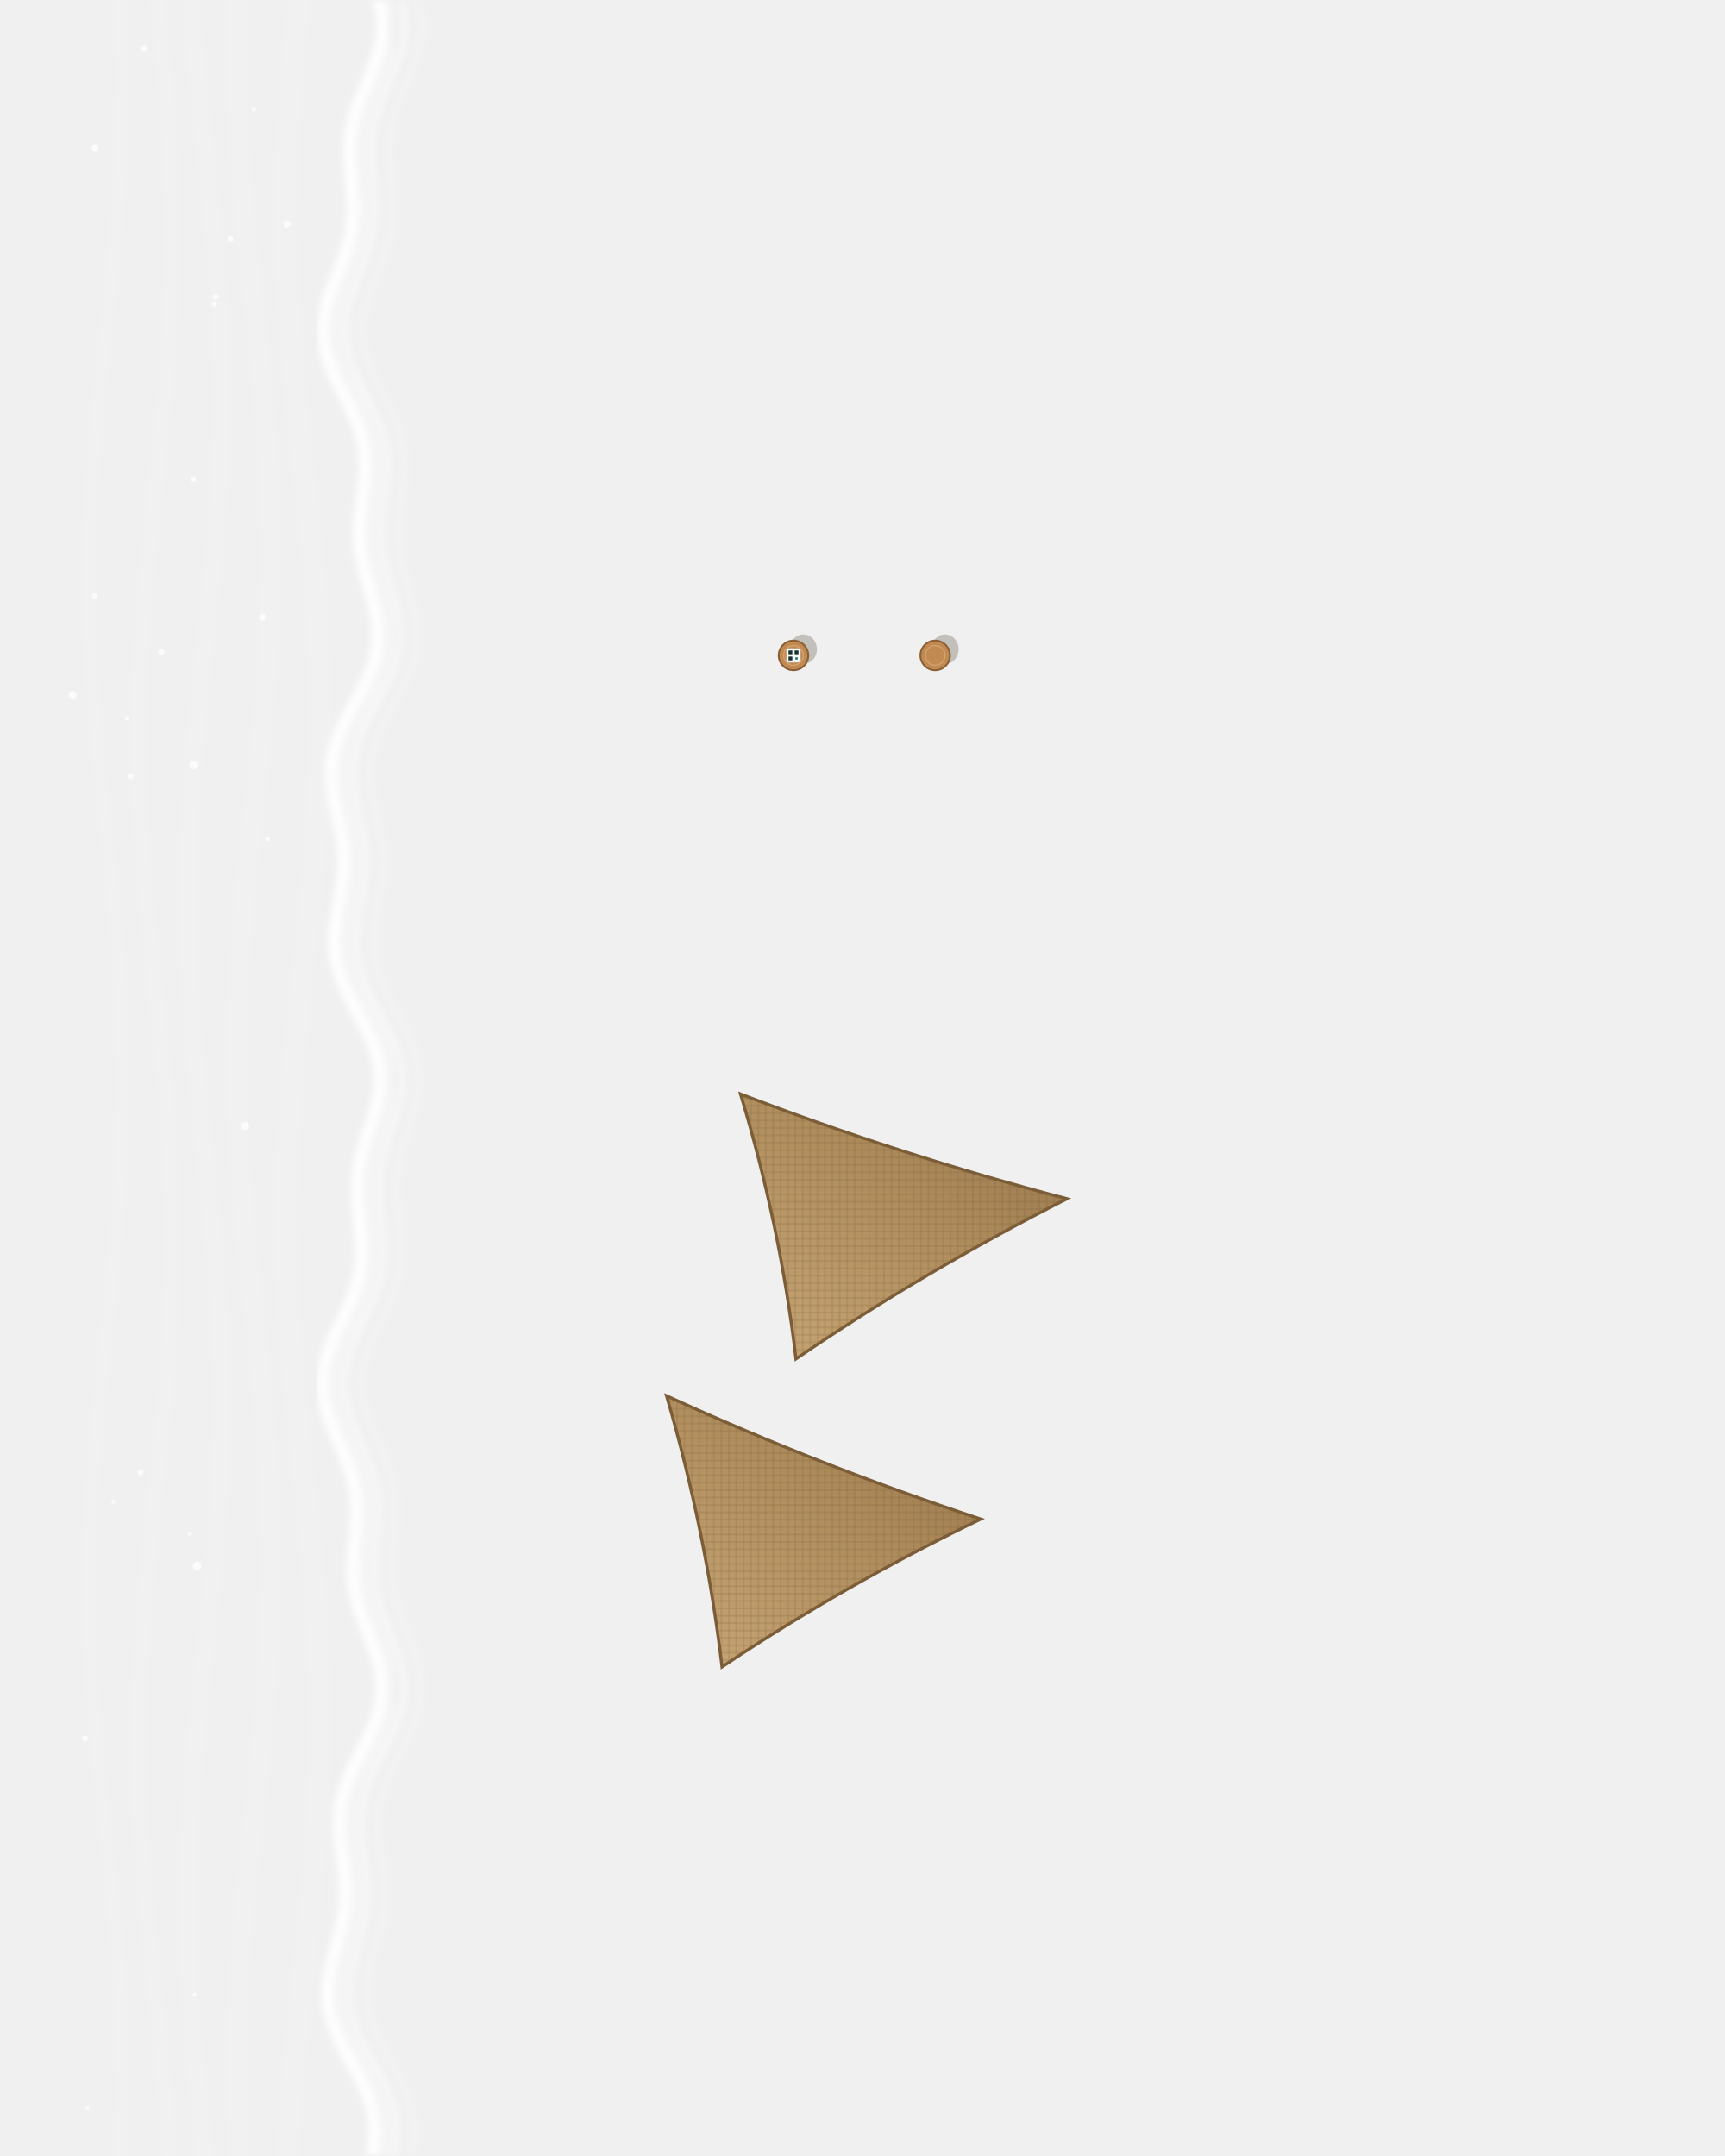
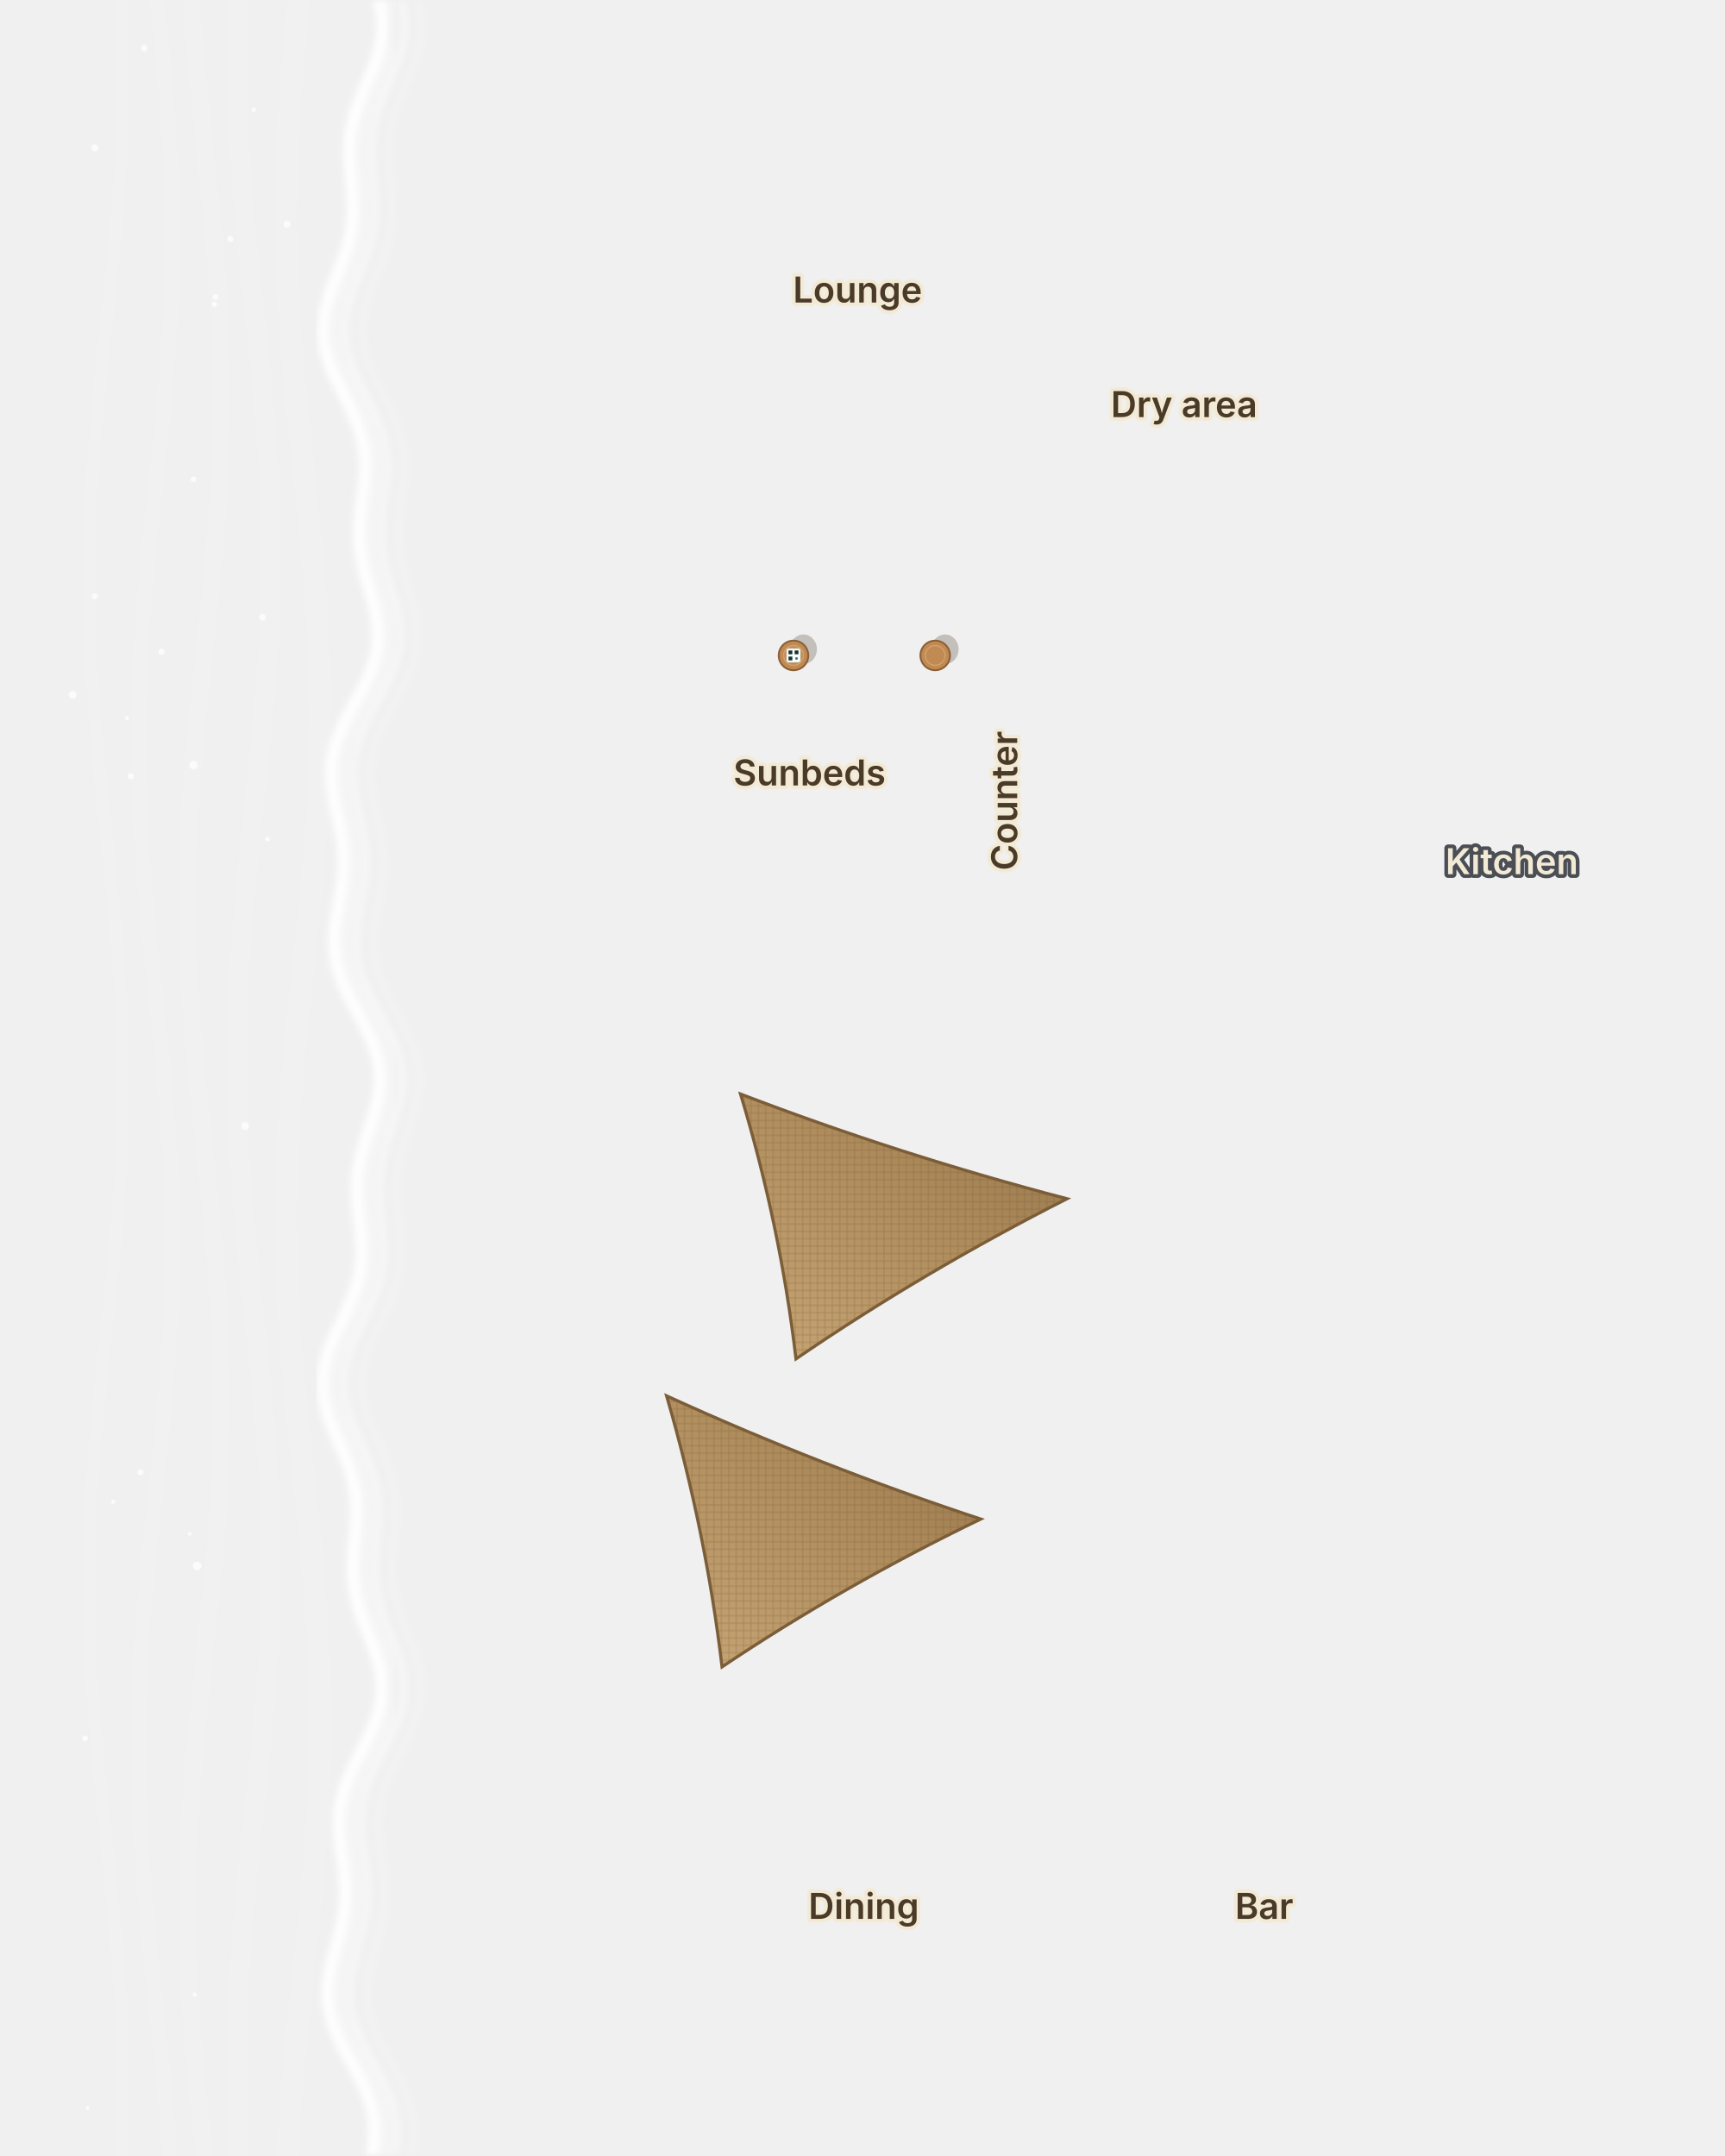
<svg xmlns="http://www.w3.org/2000/svg" viewBox="-26 100 1400 1750" font-family="Inter,system-ui,sans-serif">
  <style>
.bs-band{animation:bs-sway 11s ease-in-out infinite}
.bs-b2{animation-duration:13s;animation-delay:-3s}.bs-b3{animation-duration:15s;animation-delay:-6s}.bs-b4{animation-duration:12s;animation-delay:-8s}.bs-b5{animation-duration:14s;animation-delay:-1.5s}
@keyframes bs-sway{0%,100%{transform:translateY(-9px);opacity:.04}50%{transform:translateY(9px);opacity:.1}}
.bs-foam{animation:bs-lap 6s ease-in-out infinite}
.bs-f2{animation-duration:5s;animation-delay:-1.2s}.bs-f3{animation-duration:7s;animation-delay:-2.5s}.bs-f4{animation-duration:8s;animation-delay:-3.6s}
@keyframes bs-lap{0%,100%{transform:translateY(-14px);opacity:.55}50%{transform:translateY(12px);opacity:1}}
.bs-sp{animation:bs-tw 3.4s ease-in-out infinite}
@keyframes bs-tw{0%,100%{opacity:.15}50%{opacity:.85}}
@media (prefers-reduced-motion:reduce){.bs-foam,.bs-sp,.bs-band{animation:none}}
</style>
  <defs>
    <filter id="bs-soft">
      <feGaussianBlur stdDeviation="3" />
    </filter>
    <pattern id="bs-burlap" width="6" height="6" patternUnits="userSpaceOnUse">
      <path d="M0 1.5H6M1.5 0V6" stroke="#6e5333" stroke-width=".6" opacity=".35" />
    </pattern>
    <linearGradient id="bs-sail" x1="0" y1="0" x2="1" y2="1">
      <stop offset="0" stop-color="#c8a676" />
      <stop offset=".6" stop-color="#ad8a5a" />
      <stop offset="1" stop-color="#94744a" />
    </linearGradient>
  </defs>
  <g transform="translate(0 2000) rotate(-90)">
    <path class="bs-band bs-b1" d="M0 60L0 60.0L40 64.2L80 68.1L120 71.2L160 73.2L200 74.0L240 73.5L280 71.7L320 68.8L360 65.1L400 60.9L440 56.6L480 52.7L520 49.4L560 47.1L600 46.1L640 46.3L680 47.8L720 50.5L760 54.1L800 58.2L840 62.5L880 66.5L920 70.0L960 72.5L1000 73.8L1040 73.9L1080 72.6L1120 70.1L1160 66.7L1200 62.7L1240 58.4L1280 54.3L1320 50.7L1360 47.9L1400 46.4L1440 46.0L1480 47.0L1520 49.3L1560 52.5L1600 56.4L1640 60.7L1680 64.9L1720 68.6L1760 71.6L1800 73.4L1840 74.0L1880 73.3L1920 71.3L1960 68.3L2000 64.4" fill="none" stroke="#fff" stroke-width="10" opacity=".06" />
    <path class="bs-band bs-b2" d="M0 100L0 111.8L40 113.5L80 114.0L120 113.1L160 111.1L200 107.9L240 104.1L280 99.8L320 95.6L360 91.8L400 88.7L440 86.7L480 86.0L520 86.6L560 88.4L600 91.3L640 95.1L680 99.3L720 103.5L760 107.5L800 110.7L840 112.9L880 113.9L920 113.7L960 112.1L1000 109.4L1040 105.8L1080 101.6L1120 97.3L1160 93.3L1200 89.9L1240 87.4L1280 86.2L1320 86.2L1360 87.5L1400 90.0L1440 93.4L1480 97.5L1520 101.8L1560 105.9L1600 109.5L1640 112.1L1680 113.7L1720 113.9L1760 112.9L1800 110.6L1840 107.4L1880 103.4L1920 99.1L1960 95.0L2000 91.2" fill="none" stroke="#fff" stroke-width="12" opacity=".06" />
    <path class="bs-band bs-b3" d="M0 140L0 152.7L40 150.4L80 147.0L120 143.0L160 138.8L200 134.6L240 130.9L280 128.1L320 126.4L360 126.0L400 126.9L440 129.0L480 132.2L520 136.1L560 140.3L600 144.6L640 148.4L680 151.4L720 153.3L760 154.0L800 153.4L840 151.5L880 148.5L920 144.8L960 140.6L1000 136.3L1040 132.4L1080 129.2L1120 127.0L1160 126.0L1200 126.4L1240 128.0L1280 130.8L1320 134.4L1360 138.5L1400 142.8L1440 146.8L1480 150.2L1520 152.6L1560 153.9L1600 153.8L1640 152.4L1680 149.9L1720 146.4L1760 142.4L1800 138.1L1840 134.0L1880 130.4L1920 127.8L1960 126.3L2000 126.1" fill="none" stroke="#fff" stroke-width="14" opacity=".06" />
    <path class="bs-band bs-b4" d="M0 180L0 182.0L40 177.7L80 173.6L120 170.1L160 167.6L200 166.2L240 166.1L280 167.3L320 169.7L360 173.1L400 177.1L440 181.4L480 185.6L520 189.2L560 192.0L600 193.6L640 194.0L680 193.0L720 190.8L760 187.7L800 183.7L840 179.5L880 175.3L920 171.5L960 168.5L1000 166.6L1040 166.0L1080 166.7L1120 168.6L1160 171.6L1200 175.4L1240 179.6L1280 183.9L1320 187.8L1360 190.9L1400 193.1L1440 194.0L1480 193.6L1520 191.9L1560 189.1L1600 185.5L1640 181.3L1680 177.0L1720 173.0L1760 169.7L1800 167.3L1840 166.1L1880 166.2L1920 167.7L1960 170.2L2000 173.7" fill="none" stroke="#fff" stroke-width="16" opacity=".06" />
    <path class="bs-band bs-b5" d="M0 220L0 209.4L40 207.1L80 206.1L120 206.3L160 207.8L200 210.5L240 214.1L280 218.2L320 222.5L360 226.5L400 230.0L440 232.5L480 233.8L520 233.9L560 232.6L600 230.1L640 226.7L680 222.7L720 218.4L760 214.3L800 210.7L840 207.9L880 206.4L920 206.0L960 207.0L1000 209.3L1040 212.5L1080 216.4L1120 220.7L1160 224.9L1200 228.6L1240 231.6L1280 233.4L1320 234.0L1360 233.3L1400 231.3L1440 228.3L1480 224.4L1520 220.2L1560 216.0L1600 212.1L1640 209.0L1680 206.9L1720 206.0L1760 206.5L1800 208.2L1840 211.0L1880 214.7L1920 218.9L1960 223.2L2000 227.1" fill="none" stroke="#fff" stroke-width="18" opacity=".06" />
    <path class="bs-foam bs-f1" d="M0 273.6L0 273.6L16 278.6L32 280.4L48 279.3L64 276.6L80 274.0L96 272.8L112 273.8L128 276.8L144 280.6L160 283.5L176 283.9L192 280.9L208 274.7L224 266.2L240 257.4L256 250.3L272 246.2L288 245.7L304 248.4L320 252.7L336 257.0L352 259.7L368 260.2L384 258.8L400 256.4L416 254.9L432 255.6L448 259.3L464 265.9L480 274.0L496 282.0L512 287.8L528 290.1L544 288.7L560 284.1L576 277.9L592 271.9L608 267.8L624 266.1L640 266.7L656 268.3L672 269.4L688 268.5L704 264.9L720 259.0L736 252.0L752 245.6L768 241.7L784 241.5L800 245.1L816 251.6L832 259.4L848 266.5L864 271.5L880 273.5L896 273.0L912 271.2L928 269.7L944 269.8L960 272.4L976 277.0L992 282.4L1008 286.8L1024 288.6L1040 286.8L1056 281.3L1072 273.4L1088 264.7L1104 257.2L1120 252.4L1136 250.9L1152 252.3L1168 255.2L1184 257.9L1200 259.1L1216 258.0L1232 255.1L1248 251.5L1264 248.9L1280 248.8L1296 252.2L1312 258.7L1328 267.2L1344 275.9L1360 282.8L1376 286.5L1392 286.5L1408 283.6L1424 279.0L1440 274.6L1456 271.9L1472 271.4L1488 272.9L1504 275.1L1520 276.5L1536 275.5L1552 271.5L1568 264.8L1584 256.7L1600 249.0L1616 243.5L1632 241.6L1648 243.6L1664 248.5L1680 254.9L1696 260.9L1712 265.0L1728 266.5L1744 265.9L1760 264.3L1776 263.3L1792 264.3L1808 268.0L1824 274.0L1840 280.9L1856 287.0L1872 290.4L1888 290.2L1904 286.1L1920 279.3L1936 271.4L1952 264.3L1968 259.6L1984 257.8L2000 258.4" fill="none" stroke="#fff" stroke-width="16" opacity="0.35" filter="url(#bs-soft)" stroke-linecap="round" />
    <path class="bs-foam bs-f2" d="M0 267.6L0 267.6L16 272.6L32 274.4L48 273.3L64 270.6L80 268.0L96 266.8L112 267.8L128 270.8L144 274.6L160 277.5L176 277.9L192 274.9L208 268.7L224 260.2L240 251.4L256 244.3L272 240.2L288 239.7L304 242.4L320 246.7L336 251.0L352 253.7L368 254.2L384 252.8L400 250.4L416 248.9L432 249.6L448 253.3L464 259.9L480 268.0L496 276.0L512 281.8L528 284.1L544 282.7L560 278.1L576 271.9L592 265.9L608 261.8L624 260.1L640 260.7L656 262.3L672 263.4L688 262.5L704 258.9L720 253.0L736 246.0L752 239.6L768 235.7L784 235.5L800 239.1L816 245.6L832 253.4L848 260.5L864 265.5L880 267.5L896 267.0L912 265.2L928 263.7L944 263.8L960 266.4L976 271.0L992 276.4L1008 280.8L1024 282.6L1040 280.8L1056 275.3L1072 267.4L1088 258.7L1104 251.2L1120 246.4L1136 244.9L1152 246.3L1168 249.2L1184 251.9L1200 253.1L1216 252.0L1232 249.1L1248 245.5L1264 242.9L1280 242.8L1296 246.2L1312 252.7L1328 261.2L1344 269.9L1360 276.8L1376 280.5L1392 280.5L1408 277.6L1424 273.0L1440 268.6L1456 265.9L1472 265.4L1488 266.9L1504 269.1L1520 270.5L1536 269.5L1552 265.5L1568 258.8L1584 250.7L1600 243.0L1616 237.5L1632 235.6L1648 237.6L1664 242.5L1680 248.9L1696 254.9L1712 259.0L1728 260.5L1744 259.9L1760 258.3L1776 257.3L1792 258.3L1808 262.0L1824 268.0L1840 274.9L1856 281.0L1872 284.4L1888 284.2L1904 280.1L1920 273.3L1936 265.4L1952 258.3L1968 253.6L1984 251.8L2000 252.4" fill="none" stroke="#fff" stroke-width="9" opacity="0.95" filter="url(#bs-soft)" stroke-linecap="round" />
    <path class="bs-foam bs-f3" d="M0 285.6L0 285.6L16 290.6L32 292.4L48 291.3L64 288.6L80 286.0L96 284.8L112 285.8L128 288.8L144 292.6L160 295.5L176 295.9L192 292.9L208 286.7L224 278.2L240 269.4L256 262.3L272 258.2L288 257.7L304 260.4L320 264.7L336 269.0L352 271.7L368 272.2L384 270.8L400 268.4L416 266.9L432 267.6L448 271.3L464 277.9L480 286.0L496 294.0L512 299.8L528 302.1L544 300.7L560 296.1L576 289.9L592 283.9L608 279.8L624 278.1L640 278.7L656 280.3L672 281.4L688 280.5L704 276.9L720 271.0L736 264.0L752 257.6L768 253.7L784 253.5L800 257.1L816 263.6L832 271.4L848 278.5L864 283.5L880 285.5L896 285.0L912 283.2L928 281.7L944 281.8L960 284.4L976 289.0L992 294.4L1008 298.8L1024 300.6L1040 298.8L1056 293.3L1072 285.4L1088 276.7L1104 269.2L1120 264.4L1136 262.9L1152 264.3L1168 267.2L1184 269.9L1200 271.1L1216 270.0L1232 267.1L1248 263.5L1264 260.9L1280 260.8L1296 264.2L1312 270.7L1328 279.2L1344 287.9L1360 294.8L1376 298.5L1392 298.5L1408 295.6L1424 291.0L1440 286.6L1456 283.9L1472 283.4L1488 284.9L1504 287.1L1520 288.5L1536 287.5L1552 283.5L1568 276.8L1584 268.7L1600 261.0L1616 255.5L1632 253.6L1648 255.6L1664 260.5L1680 266.9L1696 272.9L1712 277.0L1728 278.5L1744 277.9L1760 276.3L1776 275.3L1792 276.3L1808 280.0L1824 286.0L1840 292.9L1856 299.0L1872 302.4L1888 302.2L1904 298.1L1920 291.3L1936 283.4L1952 276.3L1968 271.6L1984 269.8L2000 270.4" fill="none" stroke="#fff" stroke-width="5" opacity="0.55" filter="url(#bs-soft)" stroke-linecap="round" />
    <path class="bs-foam bs-f4" d="M0 299.6L0 299.6L16 304.6L32 306.4L48 305.3L64 302.6L80 300.0L96 298.8L112 299.8L128 302.8L144 306.6L160 309.5L176 309.9L192 306.9L208 300.7L224 292.2L240 283.4L256 276.3L272 272.2L288 271.7L304 274.4L320 278.7L336 283.0L352 285.7L368 286.2L384 284.8L400 282.4L416 280.9L432 281.6L448 285.3L464 291.9L480 300.0L496 308.0L512 313.8L528 316.1L544 314.7L560 310.1L576 303.9L592 297.9L608 293.8L624 292.1L640 292.7L656 294.3L672 295.4L688 294.5L704 290.9L720 285.0L736 278.0L752 271.6L768 267.7L784 267.5L800 271.1L816 277.6L832 285.4L848 292.5L864 297.5L880 299.5L896 299.0L912 297.2L928 295.7L944 295.8L960 298.4L976 303.0L992 308.4L1008 312.8L1024 314.6L1040 312.8L1056 307.3L1072 299.4L1088 290.7L1104 283.2L1120 278.4L1136 276.9L1152 278.3L1168 281.2L1184 283.9L1200 285.1L1216 284.0L1232 281.1L1248 277.5L1264 274.9L1280 274.8L1296 278.2L1312 284.7L1328 293.2L1344 301.9L1360 308.8L1376 312.5L1392 312.5L1408 309.6L1424 305.0L1440 300.6L1456 297.9L1472 297.4L1488 298.9L1504 301.1L1520 302.5L1536 301.5L1552 297.5L1568 290.8L1584 282.7L1600 275.0L1616 269.5L1632 267.6L1648 269.6L1664 274.5L1680 280.9L1696 286.9L1712 291.0L1728 292.5L1744 291.9L1760 290.3L1776 289.3L1792 290.3L1808 294.0L1824 300.0L1840 306.9L1856 313.0L1872 316.4L1888 316.2L1904 312.1L1920 305.3L1936 297.4L1952 290.3L1968 285.6L1984 283.8L2000 284.4" fill="none" stroke="#fff" stroke-width="3" opacity="0.35" filter="url(#bs-soft)" stroke-linecap="round" />
    <circle class="bs-sp" style="animation-delay:1.9s" cx="986" cy="173" r="3.2" fill="#fff" opacity=".7" />
    <circle class="bs-sp" style="animation-delay:1.5s" cx="1659" cy="149" r="2.4" fill="#fff" opacity=".7" />
    <circle class="bs-sp" style="animation-delay:0.6s" cx="1811" cy="180" r="1.9" fill="#fff" opacity=".7" />
    <circle class="bs-sp" style="animation-delay:3.5s" cx="1706" cy="161" r="2.5" fill="#fff" opacity=".7" />
    <circle class="bs-sp" style="animation-delay:0.0s" cx="1317" cy="77" r="1.7" fill="#fff" opacity=".7" />
    <circle class="bs-sp" style="animation-delay:2.0s" cx="681" cy="66" r="1.7" fill="#fff" opacity=".7" />
    <circle class="bs-sp" style="animation-delay:3.6s" cx="1718" cy="207" r="2.8" fill="#fff" opacity=".7" />
    <circle class="bs-sp" style="animation-delay:0.3s" cx="1279" cy="131" r="3.4" fill="#fff" opacity=".7" />
    <circle class="bs-sp" style="animation-delay:2.2s" cx="1399" cy="187" r="2.8" fill="#fff" opacity=".7" />
    <circle class="bs-sp" style="animation-delay:2.5s" cx="1336" cy="33" r="3.2" fill="#fff" opacity=".7" />
    <circle class="bs-sp" style="animation-delay:0.2s" cx="189" cy="45" r="1.6" fill="#fff" opacity=".7" />
    <circle class="bs-sp" style="animation-delay:1.5s" cx="1861" cy="91" r="2.7" fill="#fff" opacity=".7" />
    <circle class="bs-sp" style="animation-delay:2.8s" cx="1653" cy="148" r="2.2" fill="#fff" opacity=".7" />
    <circle class="bs-sp" style="animation-delay:1.8s" cx="1270" cy="80" r="2.5" fill="#fff" opacity=".7" />
    <circle class="bs-sp" style="animation-delay:2.9s" cx="1371" cy="105" r="2.5" fill="#fff" opacity=".7" />
    <circle class="bs-sp" style="animation-delay:0.6s" cx="1416" cy="51" r="2.4" fill="#fff" opacity=".7" />
    <circle class="bs-sp" style="animation-delay:1.0s" cx="629" cy="134" r="3.5" fill="#fff" opacity=".7" />
    <circle class="bs-sp" style="animation-delay:0.4s" cx="1780" cy="51" r="2.9" fill="#fff" opacity=".7" />
    <circle class="bs-sp" style="animation-delay:2.0s" cx="705" cy="88" r="2.5" fill="#fff" opacity=".7" />
    <circle class="bs-sp" style="animation-delay:3.7s" cx="120" cy="47" r="2.6" fill="#fff" opacity=".7" />
    <circle class="bs-sp" style="animation-delay:2.4s" cx="281" cy="132" r="1.7" fill="#fff" opacity=".7" />
    <circle class="bs-sp" style="animation-delay:3.1s" cx="655" cy="128" r="1.6" fill="#fff" opacity=".7" />
    <circle class="bs-sp" style="animation-delay:1.5s" cx="94" cy="205" r="1.5" fill="#fff" opacity=".7" />
    <circle class="bs-sp" style="animation-delay:3.0s" cx="489" cy="43" r="2.4" fill="#fff" opacity=".7" />
    <circle class="bs-sp" style="animation-delay:0.4s" cx="1511" cy="131" r="2.3" fill="#fff" opacity=".7" />
    <circle class="bs-sp" style="animation-delay:1.2s" cx="1219" cy="191" r="1.9" fill="#fff" opacity=".7" />
    <g id="bs-restaurant-all" transform="translate(107 0)">
      <path d="M440 560Q550.4 546.8 660 515Q603.2 639.2 560 770Q506.4 659.0 440 560Z" fill="url(#bs-sail)">
        <animate attributeName="d" values="M440 560Q550.4 546.8 660 515Q603.2 639.2 560 770Q506.4 659.0 440 560Z;M440 560Q550.8 555.3 660 515Q599.8 637.5 560 770Q512.8 653.0 440 560Z;M440 560Q550.4 546.8 660 515Q603.2 639.2 560 770Q506.4 659.0 440 560Z;M440 560Q550.1 539.8 660 515Q605.5 640.3 560 770Q502.1 663.0 440 560Z;M440 560Q550.4 546.8 660 515Q603.2 639.2 560 770Q506.4 659.0 440 560Z" keyTimes="0;.25;.5;.75;1" calcMode="spline" keySplines=".45 0 .55 1;.45 0 .55 1;.45 0 .55 1;.45 0 .55 1" dur="6.5s" begin="0s" repeatCount="indefinite" />
      </path>
      <path d="M440 560Q550.4 546.8 660 515Q603.2 639.2 560 770Q506.4 659.0 440 560Z" fill="url(#bs-burlap)">
        <animate attributeName="d" values="M440 560Q550.4 546.8 660 515Q603.2 639.2 560 770Q506.4 659.0 440 560Z;M440 560Q550.8 555.3 660 515Q599.8 637.5 560 770Q512.8 653.0 440 560Z;M440 560Q550.4 546.8 660 515Q603.2 639.2 560 770Q506.4 659.0 440 560Z;M440 560Q550.1 539.8 660 515Q605.5 640.3 560 770Q502.1 663.0 440 560Z;M440 560Q550.4 546.8 660 515Q603.2 639.2 560 770Q506.4 659.0 440 560Z" keyTimes="0;.25;.5;.75;1" calcMode="spline" keySplines=".45 0 .55 1;.45 0 .55 1;.45 0 .55 1;.45 0 .55 1" dur="6.5s" begin="0s" repeatCount="indefinite" />
      </path>
      <path d="M440 560Q550.4 546.8 660 515Q603.2 639.2 560 770Q506.4 659.0 440 560Z" fill="none" stroke="#7b5d38" stroke-width="2.5">
        <animate attributeName="d" values="M440 560Q550.4 546.8 660 515Q603.2 639.2 560 770Q506.4 659.0 440 560Z;M440 560Q550.8 555.3 660 515Q599.8 637.5 560 770Q512.8 653.0 440 560Z;M440 560Q550.4 546.8 660 515Q603.2 639.2 560 770Q506.4 659.0 440 560Z;M440 560Q550.1 539.8 660 515Q605.5 640.3 560 770Q502.1 663.0 440 560Z;M440 560Q550.4 546.8 660 515Q603.2 639.2 560 770Q506.4 659.0 440 560Z" keyTimes="0;.25;.5;.75;1" calcMode="spline" keySplines=".45 0 .55 1;.45 0 .55 1;.45 0 .55 1;.45 0 .55 1" dur="6.5s" begin="0s" repeatCount="indefinite" />
      </path>
      <path d="M690 620Q798.4 607.2 905 575Q855.6 704.0 820 840Q761.0 723.8 690 620Z" fill="url(#bs-sail)">
        <animate attributeName="d" values="M690 620Q798.4 607.2 905 575Q855.6 704.0 820 840Q761.0 723.8 690 620Z;M690 620Q799.2 616.1 905 575Q852.1 702.2 820 840Q767.0 717.6 690 620Z;M690 620Q798.4 607.2 905 575Q855.6 704.0 820 840Q761.0 723.8 690 620Z;M690 620Q797.7 599.9 905 575Q857.9 705.2 820 840Q757.0 727.9 690 620Z;M690 620Q798.4 607.2 905 575Q855.6 704.0 820 840Q761.0 723.8 690 620Z" keyTimes="0;.25;.5;.75;1" calcMode="spline" keySplines=".45 0 .55 1;.45 0 .55 1;.45 0 .55 1;.45 0 .55 1" dur="8s" begin="-2.7s" repeatCount="indefinite" />
      </path>
      <path d="M690 620Q798.4 607.2 905 575Q855.6 704.0 820 840Q761.0 723.8 690 620Z" fill="url(#bs-burlap)">
        <animate attributeName="d" values="M690 620Q798.4 607.2 905 575Q855.6 704.0 820 840Q761.0 723.8 690 620Z;M690 620Q799.2 616.1 905 575Q852.1 702.2 820 840Q767.0 717.6 690 620Z;M690 620Q798.4 607.2 905 575Q855.6 704.0 820 840Q761.0 723.8 690 620Z;M690 620Q797.7 599.9 905 575Q857.9 705.2 820 840Q757.0 727.9 690 620Z;M690 620Q798.4 607.2 905 575Q855.6 704.0 820 840Q761.0 723.8 690 620Z" keyTimes="0;.25;.5;.75;1" calcMode="spline" keySplines=".45 0 .55 1;.45 0 .55 1;.45 0 .55 1;.45 0 .55 1" dur="8s" begin="-2.7s" repeatCount="indefinite" />
      </path>
      <path d="M690 620Q798.4 607.2 905 575Q855.6 704.0 820 840Q761.0 723.8 690 620Z" fill="none" stroke="#7b5d38" stroke-width="2.5">
        <animate attributeName="d" values="M690 620Q798.4 607.2 905 575Q855.6 704.0 820 840Q761.0 723.8 690 620Z;M690 620Q799.2 616.1 905 575Q852.1 702.2 820 840Q767.0 717.6 690 620Z;M690 620Q798.4 607.2 905 575Q855.6 704.0 820 840Q761.0 723.8 690 620Z;M690 620Q797.7 599.9 905 575Q857.9 705.2 820 840Q757.0 727.9 690 620Z;M690 620Q798.4 607.2 905 575Q855.6 704.0 820 840Q761.0 723.8 690 620Z" keyTimes="0;.25;.5;.75;1" calcMode="spline" keySplines=".45 0 .55 1;.45 0 .55 1;.45 0 .55 1;.45 0 .55 1" dur="8s" begin="-2.7s" repeatCount="indefinite" />
      </path>
      <g id="bs-sunbed-tables">
        <ellipse cx="1266" cy="626" rx="12" ry="11" fill="#3b2c16" opacity=".25" />
        <circle cx="1261" cy="618" r="12" fill="#c08a52" stroke="#8c5f36" stroke-width="1.5" />
        <circle cx="1261" cy="618" r="8" fill="none" stroke="#d9a873" stroke-width="1" opacity=".8" />
        <g transform="translate(1261 618) rotate(90) scale(.62)">
          <rect x="-9" y="-9" width="18" height="18" rx="2.5" fill="#fff" stroke="#c9d4d2" stroke-width=".8" />
          <rect x="-6.5" y="-6.5" width="5" height="5" fill="#16302d" />
          <rect x="1.5" y="-6.5" width="5" height="5" fill="#16302d" />
          <rect x="-6.5" y="1.5" width="5" height="5" fill="#16302d" />
          <rect x="2.5" y="2.5" width="3" height="3" fill="#0F766E" />
        </g>
        <ellipse cx="1266" cy="741" rx="12" ry="11" fill="#3b2c16" opacity=".25" />
        <circle cx="1261" cy="733" r="12" fill="#c08a52" stroke="#8c5f36" stroke-width="1.5" />
        <circle cx="1261" cy="733" r="8" fill="none" stroke="#d9a873" stroke-width="1" opacity=".8" />
      </g>
      <g id="bs-ops-flow">
        <circle cx="885" cy="700" r="40" fill="none" stroke="#0F766E" stroke-width="6" opacity="0">
          <animate attributeName="r" values="40;40;84;84" keyTimes="0;0.003;0.033;1" begin="0s" dur="36s" repeatCount="indefinite" />
          <animate attributeName="opacity" values="0;.9;0;0" keyTimes="0;0.003;0.033;1" begin="0s" dur="36s" repeatCount="indefinite" />
        </circle>
        <g transform="translate(963 700) rotate(90) scale(1.7)" opacity="0">
          <animate attributeName="opacity" values="0;1;1;0;0" keyTimes="0;0.007;0.035;0.043;1" begin="0s" dur="36s" repeatCount="indefinite" />
          <rect x="-14" y="-24" width="28" height="48" rx="7" fill="#16302d" />
          <rect x="-11" y="-19" width="22" height="36" rx="3" fill="#ccfbf1" />
          <rect x="-6" y="-8" width="12" height="12" rx="1.5" fill="#fff" stroke="#0F766E" stroke-width="1.2" />
          <rect x="-10" y="-16" width="20" height="2.2" fill="#0F766E">
            <animate attributeName="y" values="-16;12;-16" dur=".7s" repeatCount="indefinite" />
          </rect>
        </g>
        <g opacity="0">
          <animateMotion path="M885 700Q1102 706 1140 833" keyPoints="0;0;1;1" keyTimes="0;0.037;0.09;1" calcMode="spline" keySplines="0 0 1 1;.42 0 .58 1;0 0 1 1" begin="0s" dur="36s" repeatCount="indefinite" />
          <animate attributeName="opacity" values="0;0;1;1;0;0" keyTimes="0;0.032;0.039;0.086;0.094;1" calcMode="spline" keySplines=".4 0 .6 1;.4 0 .6 1;.4 0 .6 1;.4 0 .6 1;.4 0 .6 1" begin="0s" dur="36s" repeatCount="indefinite" />
          <g transform="rotate(90) scale(1.6)">
            <circle r="19" fill="#0F766E" stroke="#fff" stroke-width="3" />
            <rect x="-6" y="-8" width="12" height="16" rx="2" fill="#fff" />
            <path d="M-3.5 -3.5H3.5M-3.5 0H3.5M-3.5 3.5H1.5" stroke="#0F766E" stroke-width="1.4" />
          </g>
        </g>
        <g transform="translate(1185 965) rotate(90) scale(1.7)" opacity="0">
          <animate attributeName="opacity" values="0;0;1;1;0;0" keyTimes="0;0.089;0.097;0.124;0.134;1" calcMode="spline" keySplines=".4 0 .6 1;.4 0 .6 1;.4 0 .6 1;.4 0 .6 1;.4 0 .6 1" begin="0s" dur="36s" repeatCount="indefinite" />
          <circle r="26" fill="none" stroke="#5eead4" stroke-width="4">
            <animate attributeName="r" values="26;26;44;44" keyTimes="0;0.092;0.125;1" begin="0s" dur="36s" repeatCount="indefinite" />
            <animate attributeName="opacity" values="0;0;.9;0;0" keyTimes="0;0.092;0.095;0.125;1" begin="0s" dur="36s" repeatCount="indefinite" />
          </circle>
          <circle r="24" fill="#0F766E" stroke="#fff" stroke-width="3" />
          <path d="M-8 5h16l-2.5-3.5V-3a5.5 5.5 0 0 0-11 0v4.5z" fill="#fff" />
          <circle cy="8" r="2.4" fill="#fff" />
        </g>
        <g opacity="0">
          <animateMotion path="M1140 833Q922 826 885 700" keyPoints="0;0;1;1" keyTimes="0;0.133;0.185;1" calcMode="spline" keySplines="0 0 1 1;.42 0 .58 1;0 0 1 1" begin="0s" dur="36s" repeatCount="indefinite" />
          <animate attributeName="opacity" values="0;0;1;1;0;0" keyTimes="0;0.128;0.135;0.181;0.189;1" calcMode="spline" keySplines=".4 0 .6 1;.4 0 .6 1;.4 0 .6 1;.4 0 .6 1;.4 0 .6 1" begin="0s" dur="36s" repeatCount="indefinite" />
          <g transform="scale(1.6)">
            <circle r="19" fill="#fbf6ea" stroke="#0F766E" stroke-width="3" />
            <circle r="11" fill="#fff" stroke="#d9c9a8" stroke-width="1.5" />
            <circle r="5" fill="#E8735A" />
          </g>
        </g>
        <g transform="translate(885 700) rotate(90) scale(1.7)" opacity="0">
          <animate attributeName="opacity" values="0;0;1;1;0;0" keyTimes="0;0.184;0.192;0.214;0.225;1" calcMode="spline" keySplines=".4 0 .6 1;.4 0 .6 1;.4 0 .6 1;.4 0 .6 1;.4 0 .6 1" begin="0s" dur="36s" repeatCount="indefinite" />
          <circle r="18" fill="#0F766E" stroke="#fff" stroke-width="3" />
          <path d="M-7 0l4.5 4.5 9-9" stroke="#fff" stroke-width="3.2" fill="none" stroke-linecap="round" stroke-linejoin="round" />
        </g>
        <circle cx="640" cy="805" r="40" fill="none" stroke="#0F766E" stroke-width="6" opacity="0">
          <animate attributeName="r" values="40;40;84;84" keyTimes="0;0.003;0.033;1" begin="9s" dur="36s" repeatCount="indefinite" />
          <animate attributeName="opacity" values="0;.9;0;0" keyTimes="0;0.003;0.033;1" begin="9s" dur="36s" repeatCount="indefinite" />
        </circle>
        <g transform="translate(718 805) rotate(90) scale(1.7)" opacity="0">
          <animate attributeName="opacity" values="0;1;1;0;0" keyTimes="0;0.007;0.035;0.043;1" begin="9s" dur="36s" repeatCount="indefinite" />
          <rect x="-14" y="-24" width="28" height="48" rx="7" fill="#16302d" />
          <rect x="-11" y="-19" width="22" height="36" rx="3" fill="#ccfbf1" />
          <rect x="-6" y="-8" width="12" height="12" rx="1.5" fill="#fff" stroke="#0F766E" stroke-width="1.2" />
          <rect x="-10" y="-16" width="20" height="2.2" fill="#0F766E">
            <animate attributeName="y" values="-16;12;-16" dur=".7s" repeatCount="indefinite" />
          </rect>
        </g>
        <g opacity="0">
          <animateMotion path="M640 805Q980 759 1140 833" keyPoints="0;0;1;1" keyTimes="0;0.037;0.09;1" calcMode="spline" keySplines="0 0 1 1;.42 0 .58 1;0 0 1 1" begin="9s" dur="36s" repeatCount="indefinite" />
          <animate attributeName="opacity" values="0;0;1;1;0;0" keyTimes="0;0.032;0.039;0.086;0.094;1" calcMode="spline" keySplines=".4 0 .6 1;.4 0 .6 1;.4 0 .6 1;.4 0 .6 1;.4 0 .6 1" begin="9s" dur="36s" repeatCount="indefinite" />
          <g transform="rotate(90) scale(1.6)">
            <circle r="19" fill="#0F766E" stroke="#fff" stroke-width="3" />
            <rect x="-6" y="-8" width="12" height="16" rx="2" fill="#fff" />
            <path d="M-3.5 -3.5H3.5M-3.5 0H3.5M-3.5 3.5H1.5" stroke="#0F766E" stroke-width="1.4" />
          </g>
        </g>
        <g transform="translate(1185 965) rotate(90) scale(1.7)" opacity="0">
          <animate attributeName="opacity" values="0;0;1;1;0;0" keyTimes="0;0.089;0.097;0.124;0.134;1" calcMode="spline" keySplines=".4 0 .6 1;.4 0 .6 1;.4 0 .6 1;.4 0 .6 1;.4 0 .6 1" begin="9s" dur="36s" repeatCount="indefinite" />
          <circle r="26" fill="none" stroke="#5eead4" stroke-width="4">
            <animate attributeName="r" values="26;26;44;44" keyTimes="0;0.092;0.125;1" begin="9s" dur="36s" repeatCount="indefinite" />
            <animate attributeName="opacity" values="0;0;.9;0;0" keyTimes="0;0.092;0.095;0.125;1" begin="9s" dur="36s" repeatCount="indefinite" />
          </circle>
          <circle r="24" fill="#0F766E" stroke="#fff" stroke-width="3" />
          <path d="M-8 5h16l-2.5-3.5V-3a5.5 5.5 0 0 0-11 0v4.5z" fill="#fff" />
          <circle cy="8" r="2.4" fill="#fff" />
        </g>
        <g opacity="0">
          <animateMotion path="M1140 833Q800 879 640 805" keyPoints="0;0;1;1" keyTimes="0;0.133;0.185;1" calcMode="spline" keySplines="0 0 1 1;.42 0 .58 1;0 0 1 1" begin="9s" dur="36s" repeatCount="indefinite" />
          <animate attributeName="opacity" values="0;0;1;1;0;0" keyTimes="0;0.128;0.135;0.181;0.189;1" calcMode="spline" keySplines=".4 0 .6 1;.4 0 .6 1;.4 0 .6 1;.4 0 .6 1;.4 0 .6 1" begin="9s" dur="36s" repeatCount="indefinite" />
          <g transform="scale(1.6)">
            <circle r="19" fill="#fbf6ea" stroke="#0F766E" stroke-width="3" />
            <circle r="11" fill="#fff" stroke="#d9c9a8" stroke-width="1.5" />
            <circle r="5" fill="#E8735A" />
          </g>
        </g>
        <g transform="translate(640 805) rotate(90) scale(1.7)" opacity="0">
          <animate attributeName="opacity" values="0;0;1;1;0;0" keyTimes="0;0.184;0.192;0.214;0.225;1" calcMode="spline" keySplines=".4 0 .6 1;.4 0 .6 1;.4 0 .6 1;.4 0 .6 1;.4 0 .6 1" begin="9s" dur="36s" repeatCount="indefinite" />
          <circle r="18" fill="#0F766E" stroke="#fff" stroke-width="3" />
          <path d="M-7 0l4.5 4.5 9-9" stroke="#fff" stroke-width="3.2" fill="none" stroke-linecap="round" stroke-linejoin="round" />
        </g>
        <circle cx="515" cy="925" r="40" fill="none" stroke="#0F766E" stroke-width="6" opacity="0">
          <animate attributeName="r" values="40;40;84;84" keyTimes="0;0.003;0.033;1" begin="18s" dur="36s" repeatCount="indefinite" />
          <animate attributeName="opacity" values="0;.9;0;0" keyTimes="0;0.003;0.033;1" begin="18s" dur="36s" repeatCount="indefinite" />
        </circle>
        <g transform="translate(593 925) rotate(90) scale(1.7)" opacity="0">
          <animate attributeName="opacity" values="0;1;1;0;0" keyTimes="0;0.007;0.035;0.043;1" begin="18s" dur="36s" repeatCount="indefinite" />
          <rect x="-14" y="-24" width="28" height="48" rx="7" fill="#16302d" />
          <rect x="-11" y="-19" width="22" height="36" rx="3" fill="#ccfbf1" />
          <rect x="-6" y="-8" width="12" height="12" rx="1.5" fill="#fff" stroke="#0F766E" stroke-width="1.2" />
          <rect x="-10" y="-16" width="20" height="2.2" fill="#0F766E">
            <animate attributeName="y" values="-16;12;-16" dur=".7s" repeatCount="indefinite" />
          </rect>
        </g>
        <g opacity="0">
          <animateMotion path="M515 925Q918 819 1140 833" keyPoints="0;0;1;1" keyTimes="0;0.037;0.09;1" calcMode="spline" keySplines="0 0 1 1;.42 0 .58 1;0 0 1 1" begin="18s" dur="36s" repeatCount="indefinite" />
          <animate attributeName="opacity" values="0;0;1;1;0;0" keyTimes="0;0.032;0.039;0.086;0.094;1" calcMode="spline" keySplines=".4 0 .6 1;.4 0 .6 1;.4 0 .6 1;.4 0 .6 1;.4 0 .6 1" begin="18s" dur="36s" repeatCount="indefinite" />
          <g transform="rotate(90) scale(1.6)">
            <circle r="19" fill="#0F766E" stroke="#fff" stroke-width="3" />
            <rect x="-6" y="-8" width="12" height="16" rx="2" fill="#fff" />
            <path d="M-3.5 -3.5H3.5M-3.5 0H3.5M-3.5 3.5H1.5" stroke="#0F766E" stroke-width="1.4" />
          </g>
        </g>
        <g transform="translate(1185 965) rotate(90) scale(1.7)" opacity="0">
          <animate attributeName="opacity" values="0;0;1;1;0;0" keyTimes="0;0.089;0.097;0.124;0.134;1" calcMode="spline" keySplines=".4 0 .6 1;.4 0 .6 1;.4 0 .6 1;.4 0 .6 1;.4 0 .6 1" begin="18s" dur="36s" repeatCount="indefinite" />
          <circle r="26" fill="none" stroke="#5eead4" stroke-width="4">
            <animate attributeName="r" values="26;26;44;44" keyTimes="0;0.092;0.125;1" begin="18s" dur="36s" repeatCount="indefinite" />
            <animate attributeName="opacity" values="0;0;.9;0;0" keyTimes="0;0.092;0.095;0.125;1" begin="18s" dur="36s" repeatCount="indefinite" />
          </circle>
          <circle r="24" fill="#0F766E" stroke="#fff" stroke-width="3" />
          <path d="M-8 5h16l-2.5-3.5V-3a5.5 5.5 0 0 0-11 0v4.5z" fill="#fff" />
          <circle cy="8" r="2.4" fill="#fff" />
        </g>
        <g opacity="0">
          <animateMotion path="M1140 833Q738 939 515 925" keyPoints="0;0;1;1" keyTimes="0;0.133;0.185;1" calcMode="spline" keySplines="0 0 1 1;.42 0 .58 1;0 0 1 1" begin="18s" dur="36s" repeatCount="indefinite" />
          <animate attributeName="opacity" values="0;0;1;1;0;0" keyTimes="0;0.128;0.135;0.181;0.189;1" calcMode="spline" keySplines=".4 0 .6 1;.4 0 .6 1;.4 0 .6 1;.4 0 .6 1;.4 0 .6 1" begin="18s" dur="36s" repeatCount="indefinite" />
          <g transform="scale(1.6)">
            <circle r="19" fill="#fbf6ea" stroke="#0F766E" stroke-width="3" />
            <circle r="11" fill="#fff" stroke="#d9c9a8" stroke-width="1.5" />
            <circle r="5" fill="#E8735A" />
          </g>
        </g>
        <g transform="translate(515 925) rotate(90) scale(1.7)" opacity="0">
          <animate attributeName="opacity" values="0;0;1;1;0;0" keyTimes="0;0.184;0.192;0.214;0.225;1" calcMode="spline" keySplines=".4 0 .6 1;.4 0 .6 1;.4 0 .6 1;.4 0 .6 1;.4 0 .6 1" begin="18s" dur="36s" repeatCount="indefinite" />
          <circle r="18" fill="#0F766E" stroke="#fff" stroke-width="3" />
          <path d="M-7 0l4.5 4.5 9-9" stroke="#fff" stroke-width="3.2" fill="none" stroke-linecap="round" stroke-linejoin="round" />
        </g>
        <circle cx="1261" cy="618" r="40" fill="none" stroke="#0F766E" stroke-width="6" opacity="0">
          <animate attributeName="r" values="40;40;84;84" keyTimes="0;0.003;0.033;1" begin="27s" dur="36s" repeatCount="indefinite" />
          <animate attributeName="opacity" values="0;.9;0;0" keyTimes="0;0.003;0.033;1" begin="27s" dur="36s" repeatCount="indefinite" />
        </circle>
        <g transform="translate(1339 618) rotate(90) scale(1.7)" opacity="0">
          <animate attributeName="opacity" values="0;1;1;0;0" keyTimes="0;0.007;0.035;0.043;1" begin="27s" dur="36s" repeatCount="indefinite" />
          <rect x="-14" y="-24" width="28" height="48" rx="7" fill="#16302d" />
          <rect x="-11" y="-19" width="22" height="36" rx="3" fill="#ccfbf1" />
          <rect x="-6" y="-8" width="12" height="12" rx="1.5" fill="#fff" stroke="#0F766E" stroke-width="1.2" />
          <rect x="-10" y="-16" width="20" height="2.2" fill="#0F766E">
            <animate attributeName="y" values="-16;12;-16" dur=".7s" repeatCount="indefinite" />
          </rect>
        </g>
        <g opacity="0">
          <animateMotion path="M1261 618Q1290 666 1140 833" keyPoints="0;0;1;1" keyTimes="0;0.037;0.09;1" calcMode="spline" keySplines="0 0 1 1;.42 0 .58 1;0 0 1 1" begin="27s" dur="36s" repeatCount="indefinite" />
          <animate attributeName="opacity" values="0;0;1;1;0;0" keyTimes="0;0.032;0.039;0.086;0.094;1" calcMode="spline" keySplines=".4 0 .6 1;.4 0 .6 1;.4 0 .6 1;.4 0 .6 1;.4 0 .6 1" begin="27s" dur="36s" repeatCount="indefinite" />
          <g transform="rotate(90) scale(1.6)">
            <circle r="19" fill="#0F766E" stroke="#fff" stroke-width="3" />
            <rect x="-6" y="-8" width="12" height="16" rx="2" fill="#fff" />
            <path d="M-3.5 -3.5H3.5M-3.5 0H3.5M-3.5 3.5H1.5" stroke="#0F766E" stroke-width="1.4" />
          </g>
        </g>
        <g transform="translate(1185 965) rotate(90) scale(1.7)" opacity="0">
          <animate attributeName="opacity" values="0;0;1;1;0;0" keyTimes="0;0.089;0.097;0.124;0.134;1" calcMode="spline" keySplines=".4 0 .6 1;.4 0 .6 1;.4 0 .6 1;.4 0 .6 1;.4 0 .6 1" begin="27s" dur="36s" repeatCount="indefinite" />
          <circle r="26" fill="none" stroke="#5eead4" stroke-width="4">
            <animate attributeName="r" values="26;26;44;44" keyTimes="0;0.092;0.125;1" begin="27s" dur="36s" repeatCount="indefinite" />
            <animate attributeName="opacity" values="0;0;.9;0;0" keyTimes="0;0.092;0.095;0.125;1" begin="27s" dur="36s" repeatCount="indefinite" />
          </circle>
          <circle r="24" fill="#0F766E" stroke="#fff" stroke-width="3" />
          <path d="M-8 5h16l-2.5-3.5V-3a5.5 5.5 0 0 0-11 0v4.5z" fill="#fff" />
          <circle cy="8" r="2.4" fill="#fff" />
        </g>
        <g opacity="0">
          <animateMotion path="M1140 833Q1110 786 1261 618" keyPoints="0;0;1;1" keyTimes="0;0.133;0.185;1" calcMode="spline" keySplines="0 0 1 1;.42 0 .58 1;0 0 1 1" begin="27s" dur="36s" repeatCount="indefinite" />
          <animate attributeName="opacity" values="0;0;1;1;0;0" keyTimes="0;0.128;0.135;0.181;0.189;1" calcMode="spline" keySplines=".4 0 .6 1;.4 0 .6 1;.4 0 .6 1;.4 0 .6 1;.4 0 .6 1" begin="27s" dur="36s" repeatCount="indefinite" />
          <g transform="scale(1.6)">
            <circle r="19" fill="#fbf6ea" stroke="#0F766E" stroke-width="3" />
            <circle r="11" fill="#fff" stroke="#d9c9a8" stroke-width="1.5" />
            <circle r="5" fill="#E8735A" />
          </g>
        </g>
        <g transform="translate(1261 618) rotate(90) scale(1.7)" opacity="0">
          <animate attributeName="opacity" values="0;0;1;1;0;0" keyTimes="0;0.184;0.192;0.214;0.225;1" calcMode="spline" keySplines=".4 0 .6 1;.4 0 .6 1;.4 0 .6 1;.4 0 .6 1;.4 0 .6 1" begin="27s" dur="36s" repeatCount="indefinite" />
          <circle r="18" fill="#0F766E" stroke="#fff" stroke-width="3" />
          <path d="M-7 0l4.5 4.5 9-9" stroke="#fff" stroke-width="3.2" fill="none" stroke-linecap="round" stroke-linejoin="round" />
        </g>
      </g>
    </g>
  </g>
+   <g id="bs-area-labels" font-size="29" font-weight="600" text-anchor="middle" fill="#4a3a28" stroke="#f3ead6" stroke-width="6" stroke-linejoin="round" paint-order="stroke" aria-hidden="true">
+     <text x="670" y="335" dominant-baseline="central">Lounge</text>
+     <text x="935" y="428" dominant-baseline="central">Dry area</text>
+     <text x="631" y="727" dominant-baseline="central">Sunbeds</text>
+     <text x="1201" y="799" dominant-baseline="central" fill="#f3ead6" stroke="#4b4f55">Kitchen</text>
+     <text x="675" y="1647" dominant-baseline="central">Dining</text>
+     <text x="1000" y="1647" dominant-baseline="central">Bar</text>
+     <text x="789" y="750" dominant-baseline="central" transform="rotate(-90 789 750)">Counter</text>
+   </g>
</svg>
